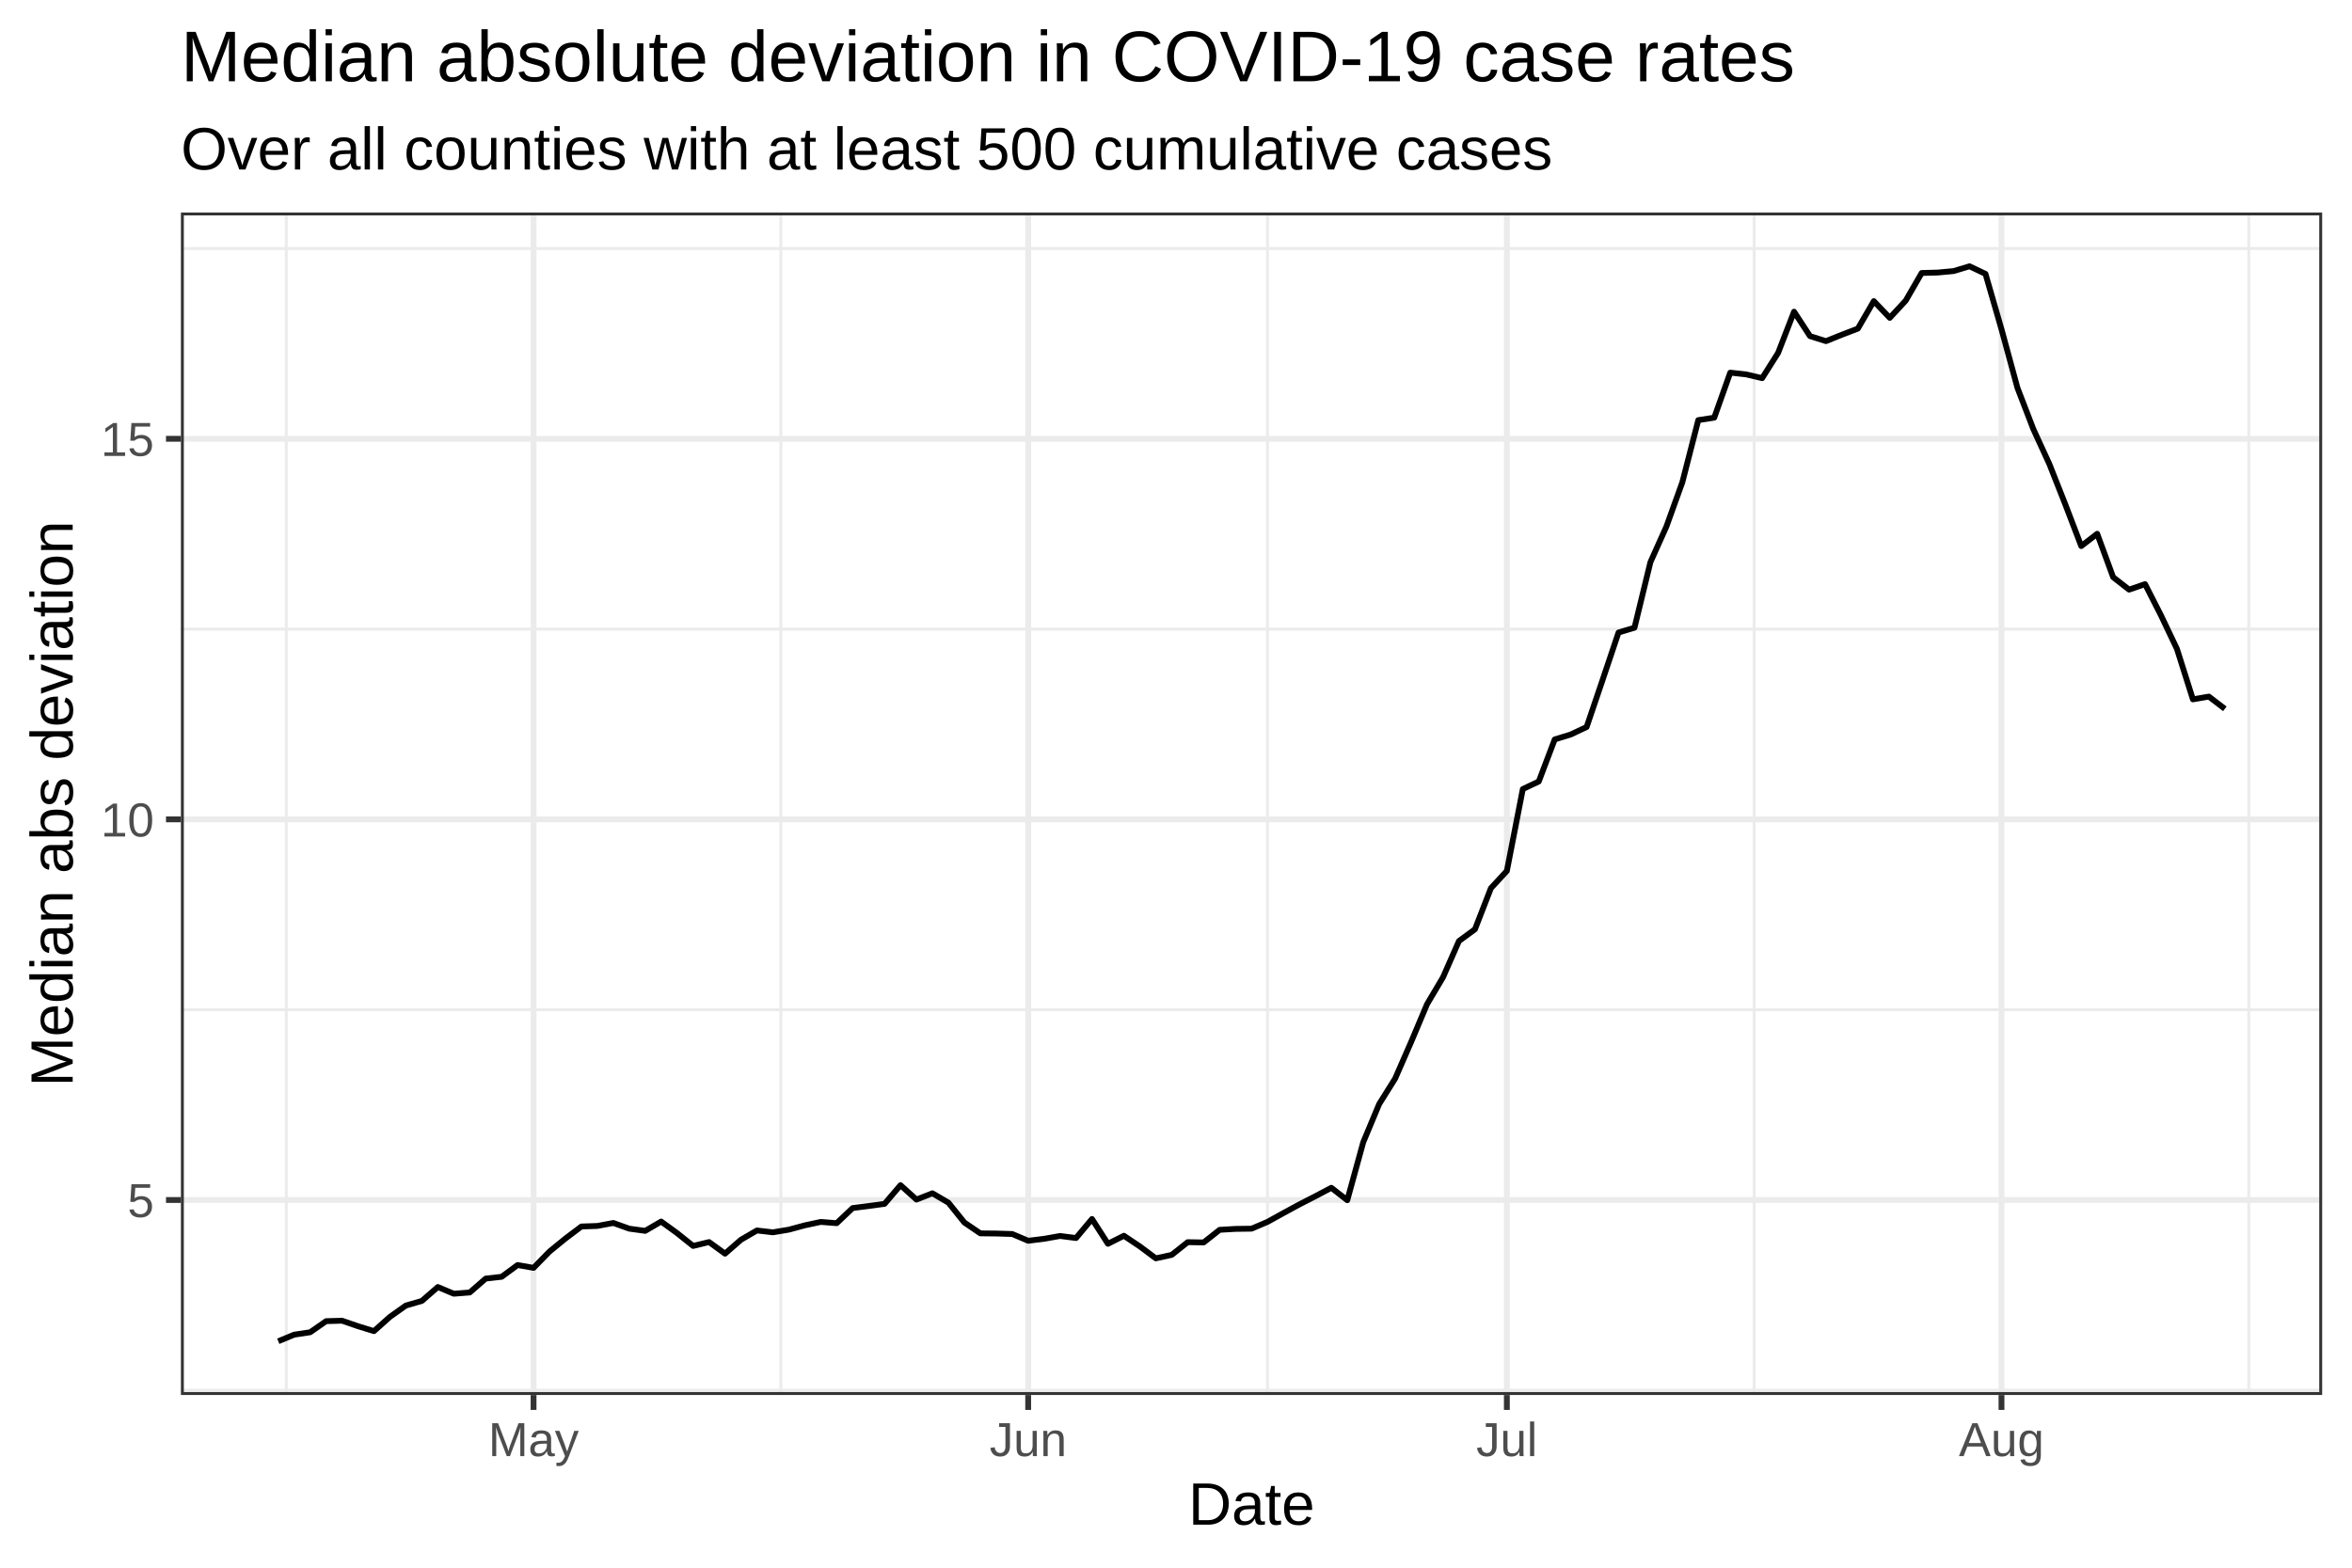
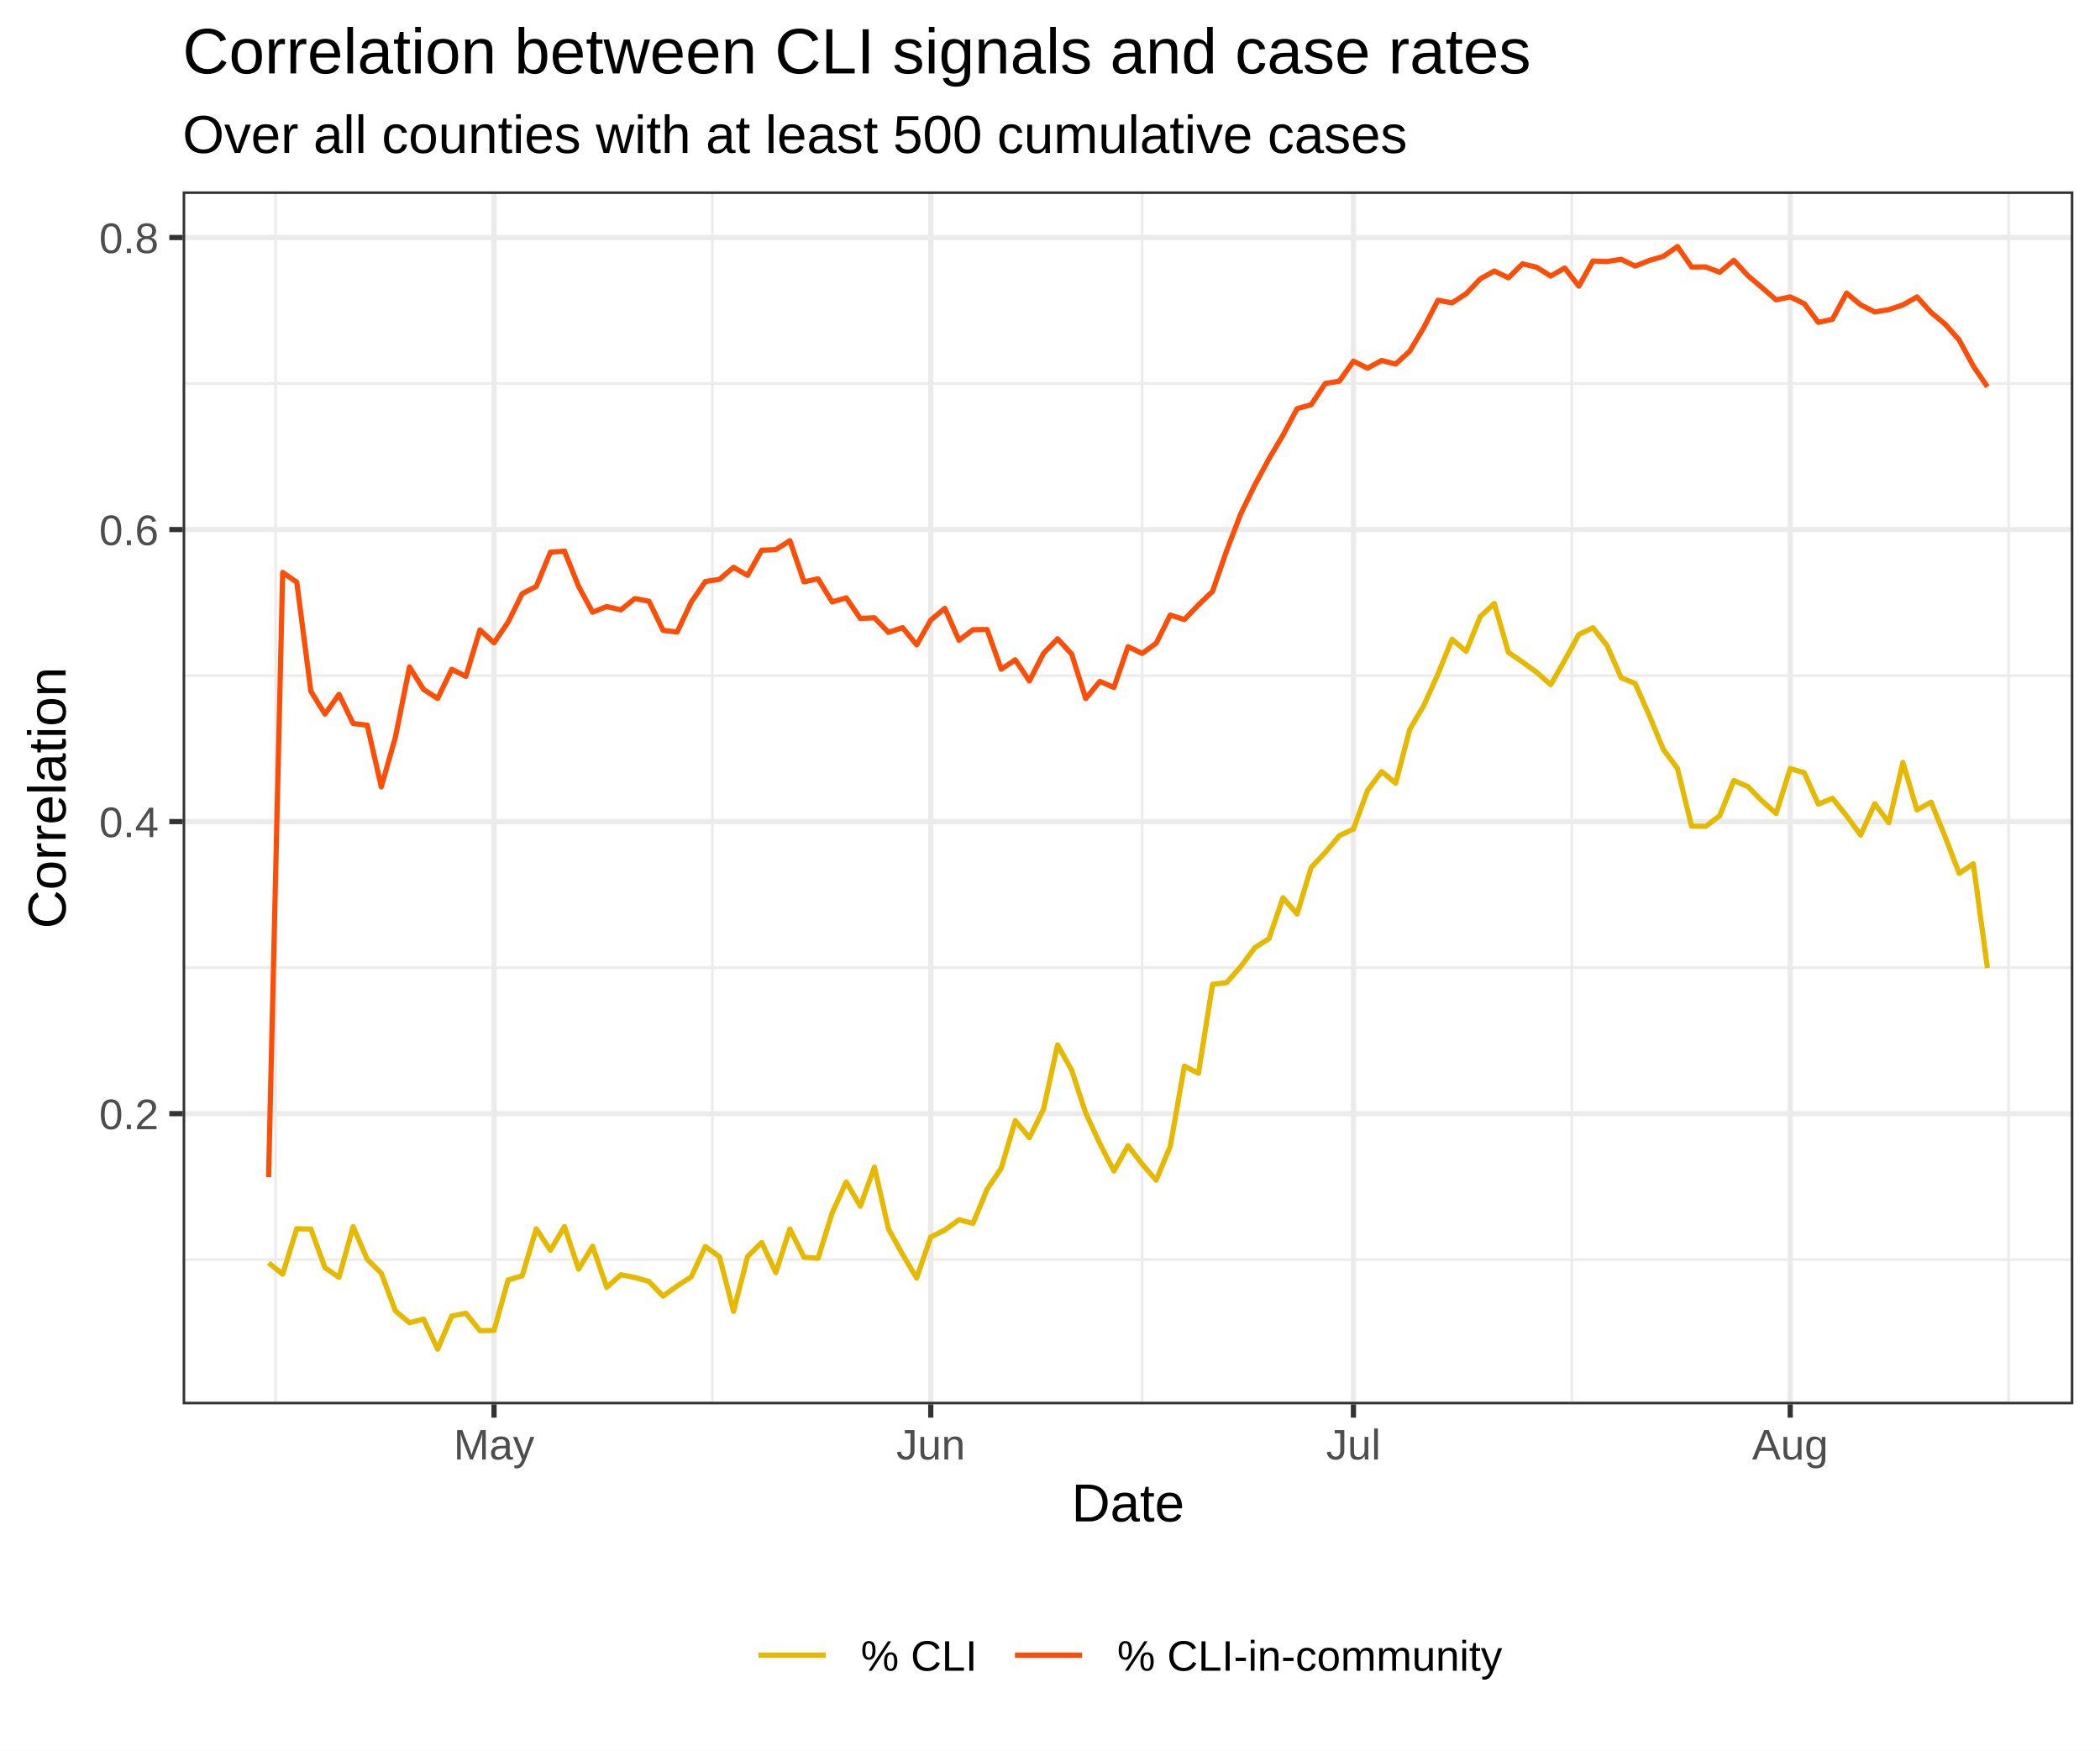
- <svg xmlns="http://www.w3.org/2000/svg" viewBox="0 0 432.00 288.00">
+ <svg xmlns="http://www.w3.org/2000/svg" class="svglite" width="432.00pt" height="360.00pt" viewBox="0 0 432.00 360.00">
  <defs>
    <style type="text/css">
-     line, polyline, polygon, path, rect, circle {
+     .svglite line, .svglite polyline, .svglite polygon, .svglite path, .svglite rect, .svglite circle {
      fill: none;
      stroke: #000000;
      stroke-linecap: round;
      stroke-linejoin: round;
      stroke-miterlimit: 10.00;
    }
+     .svglite text {
+       white-space: pre;
+     }
  </style>
  </defs>
  <rect width="100%" height="100%" style="stroke: none; fill: #FFFFFF;" />
-   <rect x="0" y="0.00" width="432.00" height="288.00" style="stroke-width: 1.07; stroke: #FFFFFF; fill: #FFFFFF;" />
  <defs>
-     <clipPath id="cpMzMuMjN8NDI2LjUyfDI1Ni4yOHwzOS4wNA==">
-       <rect x="33.23" y="39.04" width="393.29" height="217.23" />
+     <clipPath id="cpMC4wMHw0MzIuMDB8MC4wMHwzNjAuMDA=">
+       <rect x="0.00" y="0.00" width="432.00" height="360.00" />
    </clipPath>
  </defs>
-   <rect x="33.23" y="39.04" width="393.29" height="217.23" style="stroke-width: 1.07; stroke: none; fill: #FFFFFF;" clip-path="url(#cpMzMuMjN8NDI2LjUyfDI1Ni4yOHwzOS4wNA==)" />
-   <polyline points="33.23,255.40 426.52,255.40 " style="stroke-width: 0.53; stroke: #EBEBEB; stroke-linecap: butt;" clip-path="url(#cpMzMuMjN8NDI2LjUyfDI1Ni4yOHwzOS4wNA==)" />
-   <polyline points="33.23,185.49 426.52,185.49 " style="stroke-width: 0.53; stroke: #EBEBEB; stroke-linecap: butt;" clip-path="url(#cpMzMuMjN8NDI2LjUyfDI1Ni4yOHwzOS4wNA==)" />
-   <polyline points="33.23,115.57 426.52,115.57 " style="stroke-width: 0.53; stroke: #EBEBEB; stroke-linecap: butt;" clip-path="url(#cpMzMuMjN8NDI2LjUyfDI1Ni4yOHwzOS4wNA==)" />
-   <polyline points="33.23,45.65 426.52,45.65 " style="stroke-width: 0.53; stroke: #EBEBEB; stroke-linecap: butt;" clip-path="url(#cpMzMuMjN8NDI2LjUyfDI1Ni4yOHwzOS4wNA==)" />
-   <polyline points="52.58,256.28 52.58,39.04 " style="stroke-width: 0.53; stroke: #EBEBEB; stroke-linecap: butt;" clip-path="url(#cpMzMuMjN8NDI2LjUyfDI1Ni4yOHwzOS4wNA==)" />
-   <polyline points="143.42,256.28 143.42,39.04 " style="stroke-width: 0.53; stroke: #EBEBEB; stroke-linecap: butt;" clip-path="url(#cpMzMuMjN8NDI2LjUyfDI1Ni4yOHwzOS4wNA==)" />
-   <polyline points="232.81,256.28 232.81,39.04 " style="stroke-width: 0.53; stroke: #EBEBEB; stroke-linecap: butt;" clip-path="url(#cpMzMuMjN8NDI2LjUyfDI1Ni4yOHwzOS4wNA==)" />
-   <polyline points="322.19,256.28 322.19,39.04 " style="stroke-width: 0.53; stroke: #EBEBEB; stroke-linecap: butt;" clip-path="url(#cpMzMuMjN8NDI2LjUyfDI1Ni4yOHwzOS4wNA==)" />
-   <polyline points="413.04,256.28 413.04,39.04 " style="stroke-width: 0.53; stroke: #EBEBEB; stroke-linecap: butt;" clip-path="url(#cpMzMuMjN8NDI2LjUyfDI1Ni4yOHwzOS4wNA==)" />
-   <polyline points="33.23,220.45 426.52,220.45 " style="stroke-width: 1.07; stroke: #EBEBEB; stroke-linecap: butt;" clip-path="url(#cpMzMuMjN8NDI2LjUyfDI1Ni4yOHwzOS4wNA==)" />
-   <polyline points="33.23,150.53 426.52,150.53 " style="stroke-width: 1.07; stroke: #EBEBEB; stroke-linecap: butt;" clip-path="url(#cpMzMuMjN8NDI2LjUyfDI1Ni4yOHwzOS4wNA==)" />
-   <polyline points="33.23,80.61 426.52,80.61 " style="stroke-width: 1.07; stroke: #EBEBEB; stroke-linecap: butt;" clip-path="url(#cpMzMuMjN8NDI2LjUyfDI1Ni4yOHwzOS4wNA==)" />
-   <polyline points="98.00,256.28 98.00,39.04 " style="stroke-width: 1.07; stroke: #EBEBEB; stroke-linecap: butt;" clip-path="url(#cpMzMuMjN8NDI2LjUyfDI1Ni4yOHwzOS4wNA==)" />
-   <polyline points="188.85,256.28 188.85,39.04 " style="stroke-width: 1.07; stroke: #EBEBEB; stroke-linecap: butt;" clip-path="url(#cpMzMuMjN8NDI2LjUyfDI1Ni4yOHwzOS4wNA==)" />
-   <polyline points="276.77,256.28 276.77,39.04 " style="stroke-width: 1.07; stroke: #EBEBEB; stroke-linecap: butt;" clip-path="url(#cpMzMuMjN8NDI2LjUyfDI1Ni4yOHwzOS4wNA==)" />
-   <polyline points="367.62,256.28 367.62,39.04 " style="stroke-width: 1.07; stroke: #EBEBEB; stroke-linecap: butt;" clip-path="url(#cpMzMuMjN8NDI2LjUyfDI1Ni4yOHwzOS4wNA==)" />
-   <polyline points="51.11,246.40 54.04,245.19 56.97,244.75 59.90,242.71 62.83,242.63 65.76,243.64 68.69,244.54 71.62,241.92 74.55,239.84 77.49,238.99 80.42,236.44 83.35,237.67 86.28,237.44 89.21,234.89 92.14,234.56 95.07,232.40 98.00,232.92 100.93,229.92 103.86,227.53 106.79,225.32 109.72,225.22 112.65,224.67 115.58,225.72 118.51,226.12 121.44,224.41 124.37,226.54 127.31,228.89 130.24,228.18 133.17,230.31 136.10,227.75 139.03,226.05 141.96,226.39 144.89,225.90 147.82,225.11 150.75,224.48 153.68,224.71 156.61,221.93 159.54,221.56 162.47,221.16 165.40,217.73 168.33,220.37 171.26,219.22 174.20,220.94 177.13,224.59 180.06,226.58 182.99,226.61 185.92,226.70 188.85,227.94 191.78,227.58 194.71,227.06 197.64,227.44 200.57,223.94 203.50,228.50 206.43,227.02 209.36,228.98 212.29,231.17 215.22,230.53 218.15,228.20 221.08,228.25 224.02,225.93 226.95,225.76 229.88,225.72 232.81,224.47 235.74,222.85 238.67,221.26 241.60,219.76 244.53,218.21 247.46,220.49 250.39,209.84 253.32,202.82 256.25,198.14 259.18,191.44 262.11,184.48 265.04,179.54 267.97,172.88 270.91,170.72 273.84,163.17 276.77,160.00 279.70,144.96 282.63,143.57 285.56,135.84 288.49,134.94 291.42,133.56 294.35,124.92 297.28,116.20 300.21,115.32 303.14,103.27 306.07,96.74 309.00,88.60 311.93,77.18 314.86,76.73 317.80,68.46 320.73,68.78 323.66,69.47 326.59,64.83 329.52,57.26 332.45,61.75 335.38,62.67 338.31,61.49 341.24,60.37 344.17,55.32 347.10,58.39 350.03,55.23 352.96,50.15 355.89,50.07 358.82,49.80 361.75,48.92 364.68,50.31 367.62,60.48 370.55,71.25 373.48,78.86 376.41,85.24 379.34,92.66 382.27,100.32 385.20,98.06 388.13,106.04 391.06,108.32 393.99,107.31 396.92,113.06 399.85,119.22 402.78,128.48 405.71,127.97 408.64,130.22 " style="stroke-width: 1.07; stroke-linecap: butt;" clip-path="url(#cpMzMuMjN8NDI2LjUyfDI1Ni4yOHwzOS4wNA==)" />
-   <rect x="33.23" y="39.04" width="393.29" height="217.23" style="stroke-width: 1.07; stroke: #333333;" clip-path="url(#cpMzMuMjN8NDI2LjUyfDI1Ni4yOHwzOS4wNA==)" />
+   <g clip-path="url(#cpMC4wMHw0MzIuMDB8MC4wMHwzNjAuMDA=)">
+     <rect x="0.00" y="0.00" width="432.00" height="360.00" style="stroke-width: 1.07; stroke: #FFFFFF; fill: #FFFFFF;" />
+   </g>
  <defs>
-     <clipPath id="cpMC4wMHw0MzIuMDB8Mjg4LjAwfDAuMDA=">
-       <rect x="0.00" y="0.00" width="432.00" height="288.00" />
+     <clipPath id="cpMzcuNTd8NDI2LjUyfDM5LjM2fDI4OC44Mg==">
+       <rect x="37.57" y="39.36" width="388.95" height="249.46" />
    </clipPath>
  </defs>
-   <g clip-path="url(#cpMC4wMHw0MzIuMDB8Mjg4LjAwfDAuMDA=)">
-     <text x="23.41" y="223.60" style="font-size: 8.80px; fill: #4D4D4D; font-family: Arial;" textLength="4.89px" lengthAdjust="spacingAndGlyphs">5</text>
+   <g clip-path="url(#cpMzcuNTd8NDI2LjUyfDM5LjM2fDI4OC44Mg==)">
+     <rect x="37.57" y="39.36" width="388.95" height="249.46" style="stroke-width: 1.07; stroke: none; fill: #FFFFFF;" />
+     <polyline points="37.57,259.05 426.52,259.05 " style="stroke-width: 0.53; stroke: #EBEBEB; stroke-linecap: butt;" />
+     <polyline points="37.57,199.00 426.52,199.00 " style="stroke-width: 0.53; stroke: #EBEBEB; stroke-linecap: butt;" />
+     <polyline points="37.57,138.94 426.52,138.94 " style="stroke-width: 0.53; stroke: #EBEBEB; stroke-linecap: butt;" />
+     <polyline points="37.57,78.88 426.52,78.88 " style="stroke-width: 0.53; stroke: #EBEBEB; stroke-linecap: butt;" />
+     <polyline points="56.70,288.82 56.70,39.36 " style="stroke-width: 0.53; stroke: #EBEBEB; stroke-linecap: butt;" />
+     <polyline points="146.55,288.82 146.55,39.36 " style="stroke-width: 0.53; stroke: #EBEBEB; stroke-linecap: butt;" />
+     <polyline points="234.95,288.82 234.95,39.36 " style="stroke-width: 0.53; stroke: #EBEBEB; stroke-linecap: butt;" />
+     <polyline points="323.34,288.82 323.34,39.36 " style="stroke-width: 0.53; stroke: #EBEBEB; stroke-linecap: butt;" />
+     <polyline points="413.19,288.82 413.19,39.36 " style="stroke-width: 0.53; stroke: #EBEBEB; stroke-linecap: butt;" />
+     <polyline points="37.57,229.03 426.52,229.03 " style="stroke-width: 1.07; stroke: #EBEBEB; stroke-linecap: butt;" />
+     <polyline points="37.57,168.97 426.52,168.97 " style="stroke-width: 1.07; stroke: #EBEBEB; stroke-linecap: butt;" />
+     <polyline points="37.57,108.91 426.52,108.91 " style="stroke-width: 1.07; stroke: #EBEBEB; stroke-linecap: butt;" />
+     <polyline points="37.57,48.85 426.52,48.85 " style="stroke-width: 1.07; stroke: #EBEBEB; stroke-linecap: butt;" />
+     <polyline points="101.63,288.82 101.63,39.36 " style="stroke-width: 1.07; stroke: #EBEBEB; stroke-linecap: butt;" />
+     <polyline points="191.47,288.82 191.47,39.36 " style="stroke-width: 1.07; stroke: #EBEBEB; stroke-linecap: butt;" />
+     <polyline points="278.42,288.82 278.42,39.36 " style="stroke-width: 1.07; stroke: #EBEBEB; stroke-linecap: butt;" />
+     <polyline points="368.27,288.82 368.27,39.36 " style="stroke-width: 1.07; stroke: #EBEBEB; stroke-linecap: butt;" />
+     <polyline points="55.25,259.73 58.15,262.05 61.05,252.71 63.95,252.77 66.85,260.71 69.74,262.70 72.64,252.27 75.54,258.99 78.44,261.86 81.34,269.59 84.24,272.04 87.13,271.28 90.03,277.48 92.93,270.66 95.83,270.08 98.73,273.67 101.63,273.62 104.52,263.24 107.42,262.39 110.32,252.72 113.22,257.15 116.12,252.25 119.02,261.01 121.91,256.30 124.81,264.76 127.71,262.17 130.61,262.73 133.51,263.55 136.40,266.56 139.30,264.47 142.20,262.60 145.10,256.36 148.00,258.46 150.90,269.70 153.79,258.41 156.69,255.53 159.59,261.72 162.49,252.76 165.39,258.56 168.29,258.78 171.18,249.48 174.08,243.09 176.98,248.06 179.88,240.04 182.78,252.76 185.68,257.99 188.57,262.83 191.47,254.41 194.37,252.96 197.27,250.86 200.17,251.59 203.06,244.58 205.96,240.26 208.86,230.47 211.76,233.98 214.66,228.14 217.56,214.90 220.45,220.08 223.35,228.93 226.25,235.17 229.15,240.83 232.05,235.62 234.95,239.40 237.84,242.72 240.74,235.75 243.64,219.26 246.54,220.74 249.44,202.45 252.34,202.08 255.23,198.80 258.13,194.90 261.03,193.06 263.93,184.64 266.83,187.98 269.72,178.42 272.62,175.32 275.52,171.87 278.42,170.51 281.32,162.57 284.22,158.68 287.11,161.07 290.01,149.99 292.91,145.07 295.81,138.61 298.71,131.46 301.61,133.97 304.50,126.82 307.40,124.11 310.30,134.16 313.20,136.16 316.10,138.25 319.00,140.81 321.89,135.79 324.79,130.49 327.69,129.10 330.59,132.77 333.49,139.38 336.38,140.57 339.28,147.15 342.18,154.14 345.08,158.05 347.98,169.91 350.88,169.95 353.77,167.77 356.67,160.52 359.57,161.78 362.47,164.72 365.37,167.30 368.27,158.07 371.16,158.93 374.06,165.38 376.96,164.18 379.86,167.77 382.76,171.75 385.66,165.29 388.55,169.21 391.45,156.80 394.35,166.57 397.25,164.97 400.15,172.11 403.04,179.63 405.94,177.63 408.84,199.08 " style="stroke-width: 1.07; stroke: #E7B800; stroke-linecap: butt;" />
+     <polyline points="55.25,242.09 58.15,117.73 61.05,119.73 63.95,142.18 66.85,146.86 69.74,142.79 72.64,148.80 75.54,149.14 78.44,161.83 81.34,151.61 84.24,137.16 87.13,141.79 90.03,143.65 92.93,137.64 95.83,139.10 98.73,129.55 101.63,132.20 104.52,127.96 107.42,122.10 110.32,120.60 113.22,113.57 116.12,113.35 119.02,120.58 121.91,125.91 124.81,124.74 127.71,125.42 130.61,123.10 133.51,123.66 136.40,129.64 139.30,129.98 142.20,123.82 145.10,119.60 148.00,119.15 150.90,116.68 153.79,118.33 156.69,113.16 159.59,113.03 162.49,111.20 165.39,119.66 168.29,119.04 171.18,123.79 174.08,122.95 176.98,127.19 179.88,127.05 182.78,130.06 185.68,129.08 188.57,132.62 191.47,127.52 194.37,125.11 197.27,131.67 200.17,129.51 203.06,129.47 205.96,137.64 208.86,135.70 211.76,140.05 214.66,134.38 217.56,131.37 220.45,134.51 223.35,143.67 226.25,140.14 229.15,141.38 232.05,132.99 234.95,134.38 237.84,132.30 240.74,126.49 243.64,127.42 246.54,124.40 249.44,121.62 252.34,113.25 255.23,105.70 258.13,99.75 261.03,94.38 263.93,89.49 266.83,84.04 269.72,83.24 272.62,78.86 275.52,78.39 278.42,74.28 281.32,75.72 284.22,74.14 287.11,74.87 290.01,72.21 292.91,67.34 295.81,61.75 298.71,62.29 301.61,60.41 304.50,57.37 307.40,55.74 310.30,57.13 313.20,54.26 316.10,54.96 319.00,56.77 321.89,55.12 324.79,58.85 327.69,53.68 330.59,53.79 333.49,53.33 336.38,54.72 339.28,53.57 342.18,52.72 345.08,50.70 347.98,54.91 350.88,54.90 353.77,55.99 356.67,53.54 359.57,56.69 362.47,59.15 365.37,61.66 368.27,61.06 371.16,62.45 374.06,66.30 376.96,65.66 379.86,60.29 382.76,62.69 385.66,64.16 388.55,63.68 391.45,62.71 394.35,61.07 397.25,64.25 400.15,66.67 403.04,69.94 405.94,75.29 408.84,79.55 " style="stroke-width: 1.07; stroke: #FC4E07; stroke-linecap: butt;" />
+     <rect x="37.57" y="39.36" width="388.95" height="249.46" style="stroke-width: 1.07; stroke: #333333;" />
  </g>
-   <g clip-path="url(#cpMC4wMHw0MzIuMDB8Mjg4LjAwfDAuMDA=)">
-     <text x="18.51" y="153.68" style="font-size: 8.80px; fill: #4D4D4D; font-family: Arial;" textLength="9.79px" lengthAdjust="spacingAndGlyphs">10</text>
-   </g>
-   <g clip-path="url(#cpMC4wMHw0MzIuMDB8Mjg4LjAwfDAuMDA=)">
-     <text x="18.51" y="83.76" style="font-size: 8.80px; fill: #4D4D4D; font-family: Arial;" textLength="9.79px" lengthAdjust="spacingAndGlyphs">15</text>
-   </g>
-   <polyline points="30.49,220.45 33.23,220.45 " style="stroke-width: 1.07; stroke: #333333; stroke-linecap: butt;" clip-path="url(#cpMC4wMHw0MzIuMDB8Mjg4LjAwfDAuMDA=)" />
-   <polyline points="30.49,150.53 33.23,150.53 " style="stroke-width: 1.07; stroke: #333333; stroke-linecap: butt;" clip-path="url(#cpMC4wMHw0MzIuMDB8Mjg4LjAwfDAuMDA=)" />
-   <polyline points="30.49,80.61 33.23,80.61 " style="stroke-width: 1.07; stroke: #333333; stroke-linecap: butt;" clip-path="url(#cpMC4wMHw0MzIuMDB8Mjg4LjAwfDAuMDA=)" />
-   <polyline points="98.00,259.02 98.00,256.28 " style="stroke-width: 1.07; stroke: #333333; stroke-linecap: butt;" clip-path="url(#cpMC4wMHw0MzIuMDB8Mjg4LjAwfDAuMDA=)" />
-   <polyline points="188.85,259.02 188.85,256.28 " style="stroke-width: 1.07; stroke: #333333; stroke-linecap: butt;" clip-path="url(#cpMC4wMHw0MzIuMDB8Mjg4LjAwfDAuMDA=)" />
-   <polyline points="276.77,259.02 276.77,256.28 " style="stroke-width: 1.07; stroke: #333333; stroke-linecap: butt;" clip-path="url(#cpMC4wMHw0MzIuMDB8Mjg4LjAwfDAuMDA=)" />
-   <polyline points="367.62,259.02 367.62,256.28 " style="stroke-width: 1.07; stroke: #333333; stroke-linecap: butt;" clip-path="url(#cpMC4wMHw0MzIuMDB8Mjg4LjAwfDAuMDA=)" />
-   <g clip-path="url(#cpMC4wMHw0MzIuMDB8Mjg4LjAwfDAuMDA=)">
-     <text x="89.69" y="267.51" style="font-size: 8.80px; fill: #4D4D4D; font-family: Arial;" textLength="16.62px" lengthAdjust="spacingAndGlyphs">May</text>
-   </g>
-   <g clip-path="url(#cpMC4wMHw0MzIuMDB8Mjg4LjAwfDAuMDA=)">
-     <text x="181.75" y="267.51" style="font-size: 8.80px; fill: #4D4D4D; font-family: Arial;" textLength="14.19px" lengthAdjust="spacingAndGlyphs">Jun</text>
-   </g>
-   <g clip-path="url(#cpMC4wMHw0MzIuMDB8Mjg4LjAwfDAuMDA=)">
-     <text x="271.14" y="267.51" style="font-size: 8.80px; fill: #4D4D4D; font-family: Arial;" textLength="11.25px" lengthAdjust="spacingAndGlyphs">Jul</text>
-   </g>
-   <g clip-path="url(#cpMC4wMHw0MzIuMDB8Mjg4LjAwfDAuMDA=)">
-     <text x="359.79" y="267.51" style="font-size: 8.80px; fill: #4D4D4D; font-family: Arial;" textLength="15.66px" lengthAdjust="spacingAndGlyphs">Aug</text>
-   </g>
-   <g clip-path="url(#cpMC4wMHw0MzIuMDB8Mjg4LjAwfDAuMDA=)">
-     <text x="218.26" y="280.10" style="font-size: 11.00px; font-family: Arial;" textLength="23.24px" lengthAdjust="spacingAndGlyphs">Date</text>
-   </g>
-   <g clip-path="url(#cpMC4wMHw0MzIuMDB8Mjg4LjAwfDAuMDA=)">
-     <text transform="translate(13.35,199.64) rotate(-90)" style="font-size: 11.00px; font-family: Arial;" textLength="103.96px" lengthAdjust="spacingAndGlyphs">Median abs deviation</text>
-   </g>
-   <g clip-path="url(#cpMC4wMHw0MzIuMDB8Mjg4LjAwfDAuMDA=)">
-     <text x="33.23" y="31.14" style="font-size: 11.00px; font-family: Arial;" textLength="251.90px" lengthAdjust="spacingAndGlyphs">Over all counties with at least 500 cumulative cases</text>
-   </g>
-   <g clip-path="url(#cpMC4wMHw0MzIuMDB8Mjg4LjAwfDAuMDA=)">
-     <text x="33.23" y="14.93" style="font-size: 13.20px; font-family: Arial;" textLength="296.43px" lengthAdjust="spacingAndGlyphs">Median absolute deviation in COVID-19 case rates</text>
+   <g clip-path="url(#cpMC4wMHw0MzIuMDB8MC4wMHwzNjAuMDA=)">
+     <text x="32.64" y="232.23" text-anchor="end" style="font-size: 8.80px;fill: #4D4D4D; font-family: &quot;Arial&quot;;" textLength="13.98px" lengthAdjust="spacingAndGlyphs">0.2</text>
+     <text x="32.64" y="172.17" text-anchor="end" style="font-size: 8.80px;fill: #4D4D4D; font-family: &quot;Arial&quot;;" textLength="13.98px" lengthAdjust="spacingAndGlyphs">0.4</text>
+     <text x="32.64" y="112.11" text-anchor="end" style="font-size: 8.80px;fill: #4D4D4D; font-family: &quot;Arial&quot;;" textLength="13.98px" lengthAdjust="spacingAndGlyphs">0.6</text>
+     <text x="32.64" y="52.05" text-anchor="end" style="font-size: 8.80px;fill: #4D4D4D; font-family: &quot;Arial&quot;;" textLength="13.98px" lengthAdjust="spacingAndGlyphs">0.8</text>
+     <polyline points="34.83,229.03 37.57,229.03 " style="stroke-width: 1.07; stroke: #333333; stroke-linecap: butt;" />
+     <polyline points="34.83,168.97 37.57,168.97 " style="stroke-width: 1.07; stroke: #333333; stroke-linecap: butt;" />
+     <polyline points="34.83,108.91 37.57,108.91 " style="stroke-width: 1.07; stroke: #333333; stroke-linecap: butt;" />
+     <polyline points="34.83,48.85 37.57,48.85 " style="stroke-width: 1.07; stroke: #333333; stroke-linecap: butt;" />
+     <polyline points="101.63,291.56 101.63,288.82 " style="stroke-width: 1.07; stroke: #333333; stroke-linecap: butt;" />
+     <polyline points="191.47,291.56 191.47,288.82 " style="stroke-width: 1.07; stroke: #333333; stroke-linecap: butt;" />
+     <polyline points="278.42,291.56 278.42,288.82 " style="stroke-width: 1.07; stroke: #333333; stroke-linecap: butt;" />
+     <polyline points="368.27,291.56 368.27,288.82 " style="stroke-width: 1.07; stroke: #333333; stroke-linecap: butt;" />
+     <text x="101.63" y="300.16" text-anchor="middle" style="font-size: 8.80px;fill: #4D4D4D; font-family: &quot;Arial&quot;;" textLength="18.19px" lengthAdjust="spacingAndGlyphs">May</text>
+     <text x="191.47" y="300.16" text-anchor="middle" style="font-size: 8.80px;fill: #4D4D4D; font-family: &quot;Arial&quot;;" textLength="13.74px" lengthAdjust="spacingAndGlyphs">Jun</text>
+     <text x="278.42" y="300.16" text-anchor="middle" style="font-size: 8.80px;fill: #4D4D4D; font-family: &quot;Arial&quot;;" textLength="10.61px" lengthAdjust="spacingAndGlyphs">Jul</text>
+     <text x="368.27" y="300.16" text-anchor="middle" style="font-size: 8.80px;fill: #4D4D4D; font-family: &quot;Arial&quot;;" textLength="17.18px" lengthAdjust="spacingAndGlyphs">Aug</text>
+     <text x="232.05" y="312.90" text-anchor="middle" style="font-size: 11.00px; font-family: &quot;Arial&quot;;" textLength="26.29px" lengthAdjust="spacingAndGlyphs">Date</text>
+     <text transform="translate(13.50,164.09) rotate(-90)" text-anchor="middle" style="font-size: 11.00px; font-family: &quot;Arial&quot;;" textLength="60.66px" lengthAdjust="spacingAndGlyphs">Correlation</text>
+     <rect x="143.36" y="326.28" width="177.38" height="28.24" style="stroke-width: 1.07; stroke: none; fill: #FFFFFF;" />
+     <rect x="154.32" y="331.76" width="17.28" height="17.28" style="stroke-width: 1.07; stroke: none; fill: #FFFFFF;" />
+     <line x1="156.04" y1="340.40" x2="169.87" y2="340.40" style="stroke-width: 1.07; stroke: #E7B800; stroke-linecap: butt;" />
+     <rect x="207.06" y="331.76" width="17.28" height="17.28" style="stroke-width: 1.07; stroke: none; fill: #FFFFFF;" />
+     <line x1="208.79" y1="340.40" x2="222.61" y2="340.40" style="stroke-width: 1.07; stroke: #FC4E07; stroke-linecap: butt;" />
+     <text x="177.08" y="343.61" style="font-size: 8.80px; font-family: &quot;Arial&quot;;" textLength="24.79px" lengthAdjust="spacingAndGlyphs">% CLI</text>
+     <text x="229.82" y="343.61" style="font-size: 8.80px; font-family: &quot;Arial&quot;;" textLength="88.77px" lengthAdjust="spacingAndGlyphs">% CLI-in-community</text>
+     <text x="37.57" y="31.46" style="font-size: 11.00px; font-family: &quot;Arial&quot;;" textLength="288.07px" lengthAdjust="spacingAndGlyphs">Over all counties with at least 500 cumulative cases</text>
+     <text x="37.57" y="15.10" style="font-size: 13.20px; font-family: &quot;Arial&quot;;" textLength="310.04px" lengthAdjust="spacingAndGlyphs">Correlation between CLI signals and case rates</text>
  </g>
</svg>
